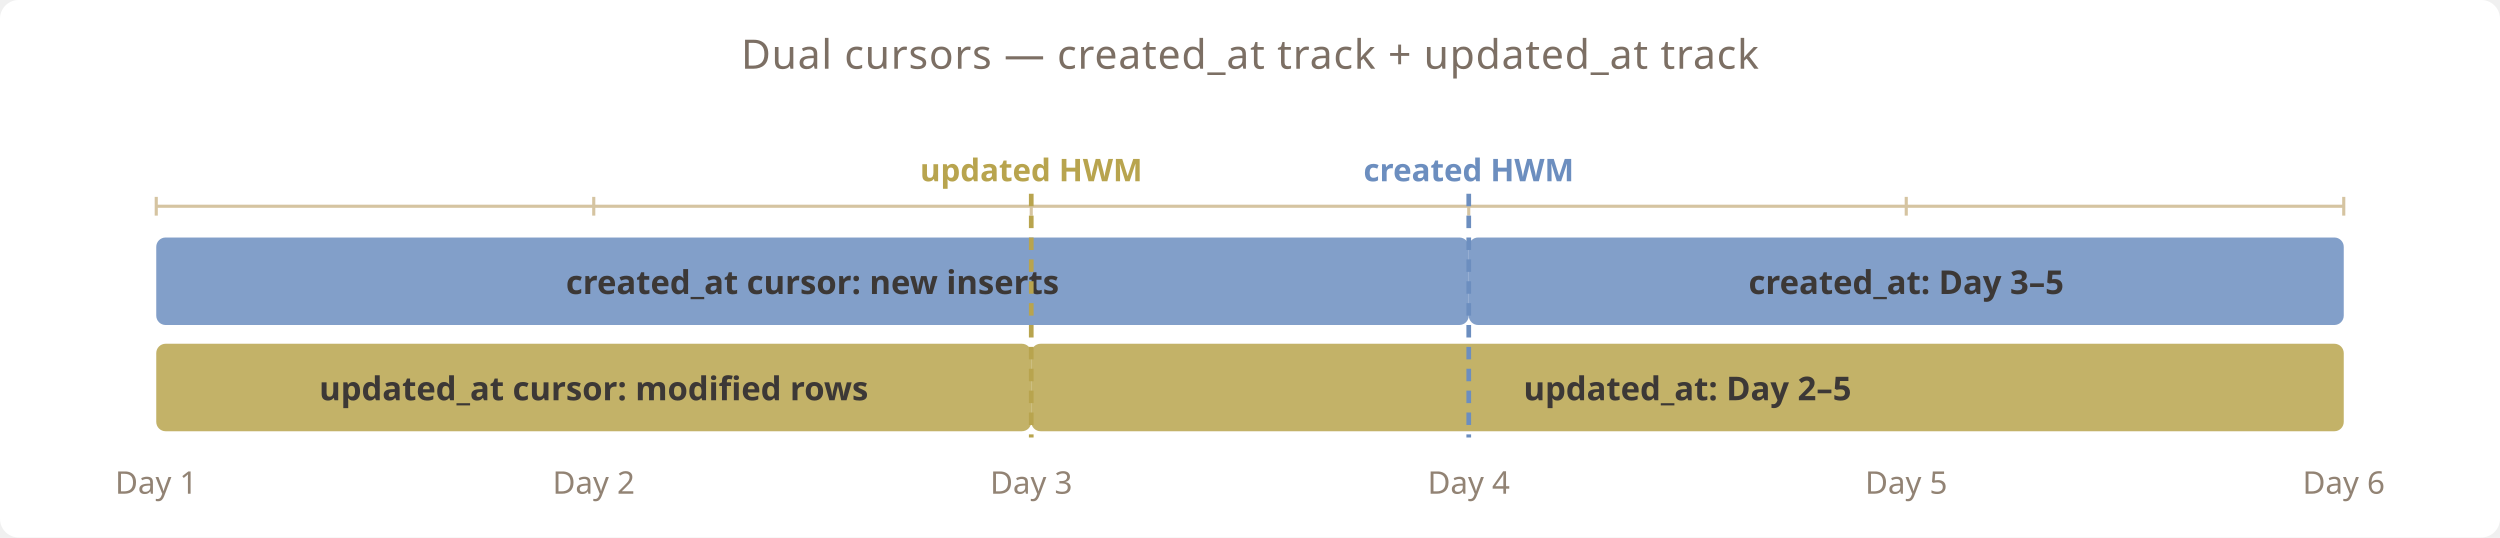
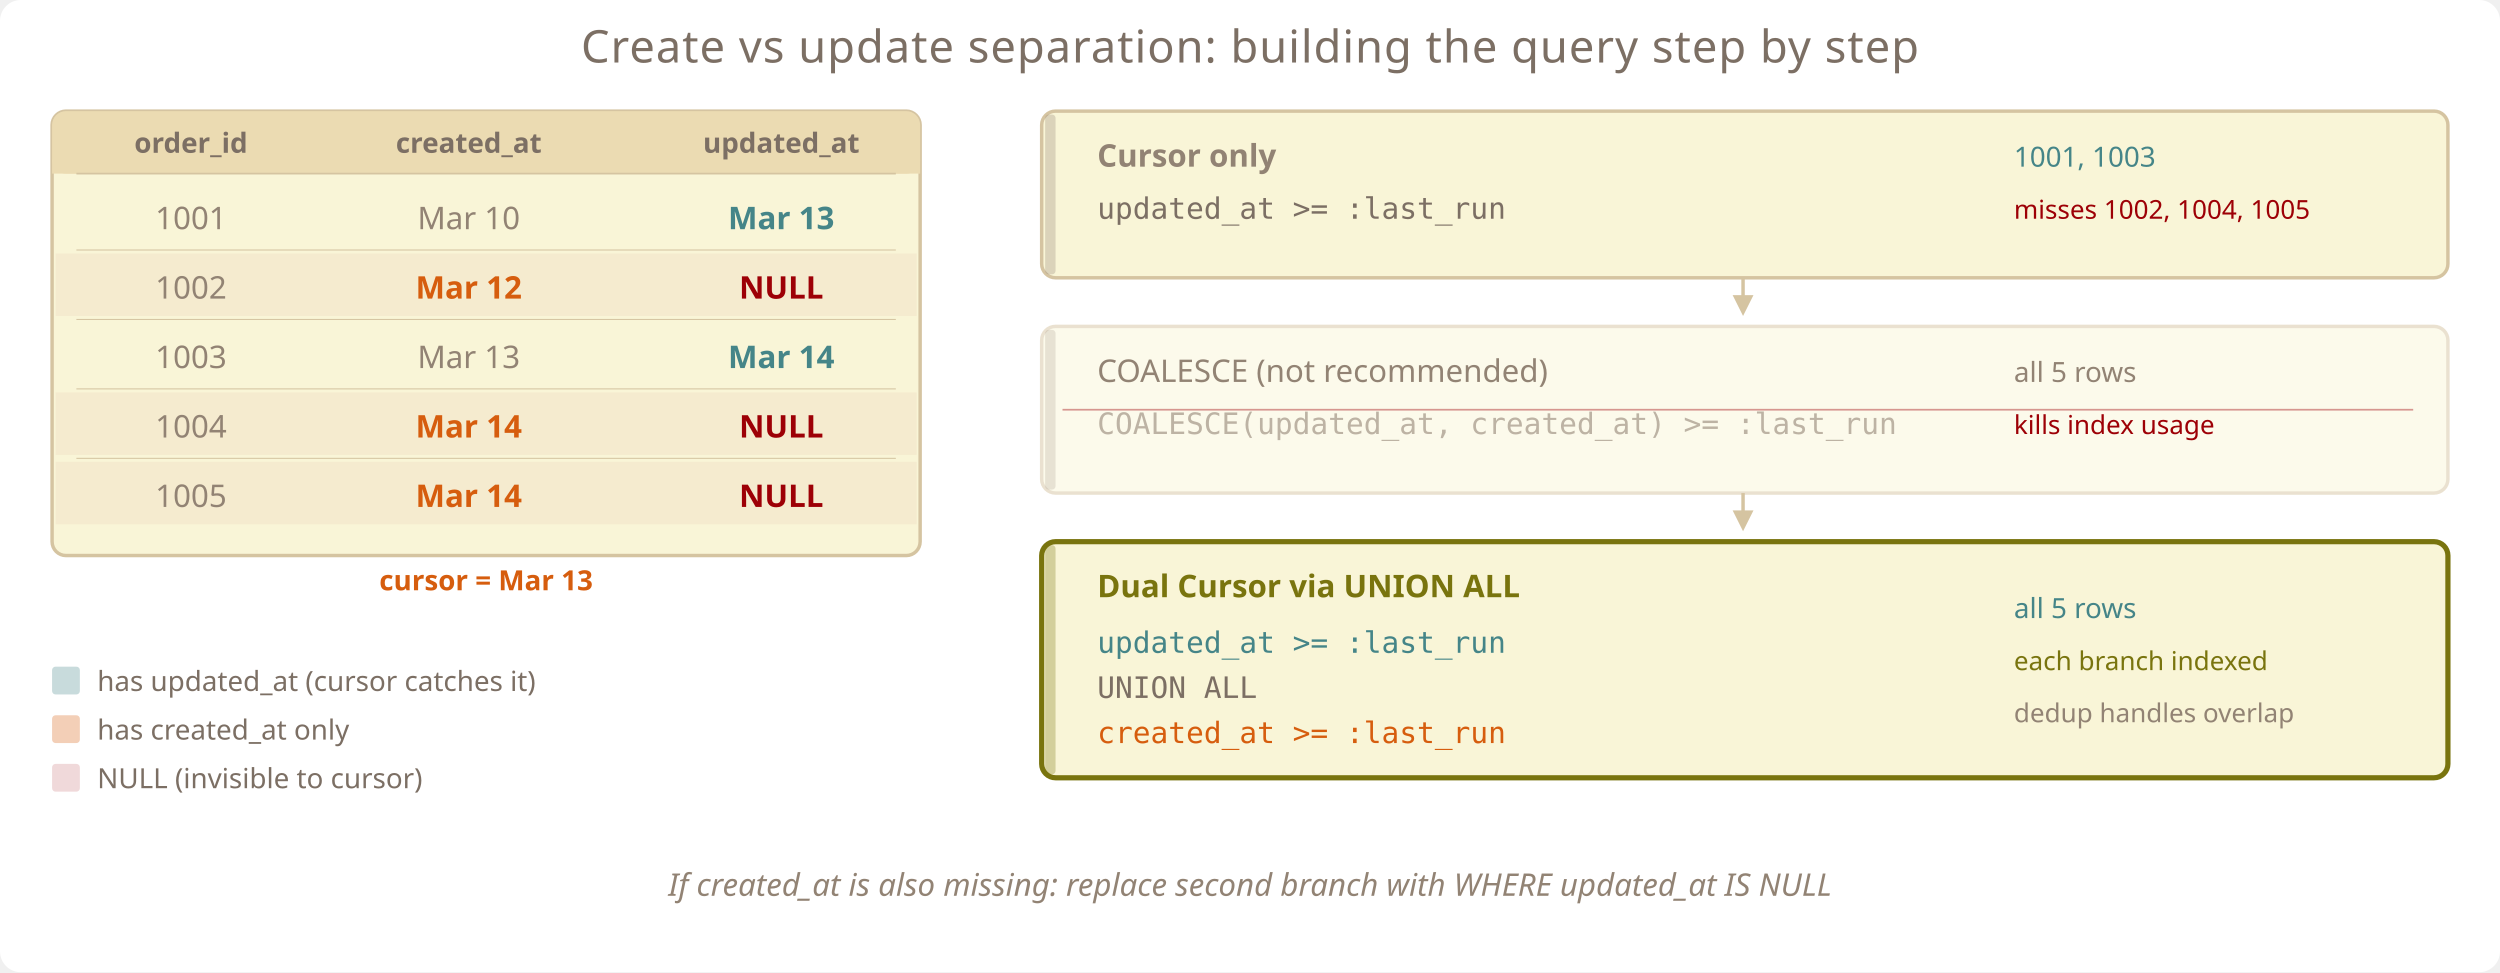
- <svg xmlns="http://www.w3.org/2000/svg" width="800" height="172" viewBox="0 0 800 172">
-   <rect x="0" y="0" width="800" height="172" fill="#ffffff" rx="6" />
-   <text x="400" y="22" text-anchor="middle" fill="#7c6f64" font-family="'Segoe UI', system-ui, sans-serif" font-size="13" letter-spacing="0.3">Dual cursors — created_at track + updated_at track</text>
-   <line x1="50" y1="66" x2="750" y2="66" stroke="#d5c4a1" stroke-width="1" />
-   <line x1="50" y1="63" x2="50" y2="69" stroke="#d5c4a1" stroke-width="1" />
-   <text x="50" y="158" text-anchor="middle" fill="#928374" font-family="'Segoe UI', system-ui, sans-serif" font-size="10">Day 1</text>
-   <line x1="190" y1="63" x2="190" y2="69" stroke="#d5c4a1" stroke-width="1" />
-   <text x="190" y="158" text-anchor="middle" fill="#928374" font-family="'Segoe UI', system-ui, sans-serif" font-size="10">Day 2</text>
-   <line x1="330" y1="63" x2="330" y2="69" stroke="#d5c4a1" stroke-width="1" />
-   <text x="330" y="158" text-anchor="middle" fill="#928374" font-family="'Segoe UI', system-ui, sans-serif" font-size="10">Day 3</text>
-   <line x1="470" y1="63" x2="470" y2="69" stroke="#d5c4a1" stroke-width="1" />
-   <text x="470" y="158" text-anchor="middle" fill="#928374" font-family="'Segoe UI', system-ui, sans-serif" font-size="10">Day 4</text>
-   <line x1="610" y1="63" x2="610" y2="69" stroke="#d5c4a1" stroke-width="1" />
-   <text x="610" y="158" text-anchor="middle" fill="#928374" font-family="'Segoe UI', system-ui, sans-serif" font-size="10">Day 5</text>
-   <line x1="750" y1="63" x2="750" y2="69" stroke="#d5c4a1" stroke-width="1" />
-   <text x="750" y="158" text-anchor="middle" fill="#928374" font-family="'Segoe UI', system-ui, sans-serif" font-size="10">Day 6</text>
-   <rect x="50" y="76" width="420" height="28" fill="#6c8ebf" rx="3" opacity="0.85" />
-   <g>
-     <defs>
-       <clipPath id="clip-o9py4n">
-         <rect x="54" y="76" width="412" height="28" />
-       </clipPath>
-     </defs>
-     <text x="260" y="90" text-anchor="middle" dominant-baseline="central" fill="#3c3836" font-family="'Segoe UI', system-ui, sans-serif" font-size="10.5" font-weight="600" clip-path="url(#clip-o9py4n)">created_at cursor: new inserts</text>
-   </g>
-   <rect x="470" y="76" width="280" height="28" fill="#6c8ebf" rx="3" opacity="0.85" />
-   <g>
-     <defs>
-       <clipPath id="clip-4s6nao">
-         <rect x="474" y="76" width="272" height="28" />
-       </clipPath>
-     </defs>
-     <text x="610" y="90" text-anchor="middle" dominant-baseline="central" fill="#3c3836" font-family="'Segoe UI', system-ui, sans-serif" font-size="10.5" font-weight="600" clip-path="url(#clip-4s6nao)">created_at: Day 3–5</text>
-   </g>
-   <rect x="50" y="110" width="280" height="28" fill="#b8a44e" rx="3" opacity="0.85" />
-   <g>
-     <defs>
-       <clipPath id="clip-17xgp4">
-         <rect x="54" y="110" width="272" height="28" />
-       </clipPath>
-     </defs>
-     <text x="190" y="124" text-anchor="middle" dominant-baseline="central" fill="#3c3836" font-family="'Segoe UI', system-ui, sans-serif" font-size="10.5" font-weight="600" clip-path="url(#clip-17xgp4)">updated_at cursor: modified rows</text>
-   </g>
-   <rect x="330" y="110" width="420" height="28" fill="#b8a44e" rx="3" opacity="0.85" />
-   <g>
-     <defs>
-       <clipPath id="clip-fht0fw">
-         <rect x="334" y="110" width="412" height="28" />
-       </clipPath>
-     </defs>
-     <text x="540" y="124" text-anchor="middle" dominant-baseline="central" fill="#3c3836" font-family="'Segoe UI', system-ui, sans-serif" font-size="10.5" font-weight="600" clip-path="url(#clip-fht0fw)">updated_at: Day 2–5</text>
-   </g>
-   <line x1="470" y1="62" x2="470" y2="140" stroke="#6c8ebf" stroke-width="1.5" stroke-dasharray="4,3" />
-   <text x="470" y="58" text-anchor="middle" fill="#6c8ebf" font-family="'Segoe UI', system-ui, sans-serif" font-size="10" font-weight="600">created HWM</text>
-   <line x1="330" y1="62" x2="330" y2="140" stroke="#b8a44e" stroke-width="1.5" stroke-dasharray="4,3" />
-   <text x="330" y="58" text-anchor="middle" fill="#b8a44e" font-family="'Segoe UI', system-ui, sans-serif" font-size="10" font-weight="600">updated HWM</text>
+ <svg xmlns="http://www.w3.org/2000/svg" width="720" height="280" viewBox="0 0 720 280">
+   <rect x="0" y="0" width="720" height="280" fill="#ffffff" rx="6" />
+   <text x="360" y="18" text-anchor="middle" fill="#7c6f64" font-family="'Segoe UI', system-ui, sans-serif" font-size="13" letter-spacing="0.3">Create vs update separation: building the query step by step</text>
+   <rect x="15" y="32" width="250" height="128" fill="#f9f5d7" stroke="#d5c4a1" stroke-width="1" rx="4" />
+   <rect x="15" y="32" width="250" height="18" fill="#ebdbb2" rx="4" />
+   <rect x="15" y="46" width="250" height="4" fill="#ebdbb2" />
+   <text x="55" y="44" text-anchor="middle" fill="#7c6f64" font-family="'Segoe UI', system-ui, sans-serif" font-size="8" font-weight="600">order_id</text>
+   <text x="135" y="44" text-anchor="middle" fill="#7c6f64" font-family="'Segoe UI', system-ui, sans-serif" font-size="8" font-weight="600">created_at</text>
+   <text x="225" y="44" text-anchor="middle" fill="#7c6f64" font-family="'Segoe UI', system-ui, sans-serif" font-size="8" font-weight="600">updated_at</text>
+   <line x1="22" y1="50" x2="258" y2="50" stroke="#d5c4a1" stroke-width="0.5" />
+   <text x="55" y="66" text-anchor="middle" fill="#928374" font-family="'Segoe UI', system-ui, sans-serif" font-size="9">1001</text>
+   <text x="135" y="66" text-anchor="middle" fill="#928374" font-family="'Segoe UI', system-ui, sans-serif" font-size="9">Mar 10</text>
+   <text x="225" y="66" text-anchor="middle" fill="#458588" font-family="'Segoe UI', system-ui, sans-serif" font-size="9" font-weight="600">Mar 13</text>
+   <line x1="22" y1="72" x2="258" y2="72" stroke="#d5c4a1" stroke-width="0.3" />
+   <rect x="16" y="73" width="248" height="18" fill="#9d0006" opacity="0.04" />
+   <text x="55" y="86" text-anchor="middle" fill="#928374" font-family="'Segoe UI', system-ui, sans-serif" font-size="9">1002</text>
+   <text x="135" y="86" text-anchor="middle" fill="#d65d0e" font-family="'Segoe UI', system-ui, sans-serif" font-size="9" font-weight="600">Mar 12</text>
+   <text x="225" y="86" text-anchor="middle" fill="#9d0006" font-family="'Segoe UI', system-ui, sans-serif" font-size="9" font-weight="600">NULL</text>
+   <line x1="22" y1="92" x2="258" y2="92" stroke="#d5c4a1" stroke-width="0.3" />
+   <text x="55" y="106" text-anchor="middle" fill="#928374" font-family="'Segoe UI', system-ui, sans-serif" font-size="9">1003</text>
+   <text x="135" y="106" text-anchor="middle" fill="#928374" font-family="'Segoe UI', system-ui, sans-serif" font-size="9">Mar 13</text>
+   <text x="225" y="106" text-anchor="middle" fill="#458588" font-family="'Segoe UI', system-ui, sans-serif" font-size="9" font-weight="600">Mar 14</text>
+   <line x1="22" y1="112" x2="258" y2="112" stroke="#d5c4a1" stroke-width="0.3" />
+   <rect x="16" y="113" width="248" height="18" fill="#9d0006" opacity="0.04" />
+   <text x="55" y="126" text-anchor="middle" fill="#928374" font-family="'Segoe UI', system-ui, sans-serif" font-size="9">1004</text>
+   <text x="135" y="126" text-anchor="middle" fill="#d65d0e" font-family="'Segoe UI', system-ui, sans-serif" font-size="9" font-weight="600">Mar 14</text>
+   <text x="225" y="126" text-anchor="middle" fill="#9d0006" font-family="'Segoe UI', system-ui, sans-serif" font-size="9" font-weight="600">NULL</text>
+   <line x1="22" y1="132" x2="258" y2="132" stroke="#d5c4a1" stroke-width="0.3" />
+   <rect x="16" y="133" width="248" height="18" fill="#9d0006" opacity="0.04" />
+   <text x="55" y="146" text-anchor="middle" fill="#928374" font-family="'Segoe UI', system-ui, sans-serif" font-size="9">1005</text>
+   <text x="135" y="146" text-anchor="middle" fill="#d65d0e" font-family="'Segoe UI', system-ui, sans-serif" font-size="9" font-weight="600">Mar 14</text>
+   <text x="225" y="146" text-anchor="middle" fill="#9d0006" font-family="'Segoe UI', system-ui, sans-serif" font-size="9" font-weight="600">NULL</text>
+   <text x="140" y="170" text-anchor="middle" fill="#d65d0e" font-family="'Segoe UI', system-ui, sans-serif" font-size="8" font-weight="600">cursor = Mar 13</text>
+   <rect x="300" y="32" width="405" height="48" fill="#f9f5d7" stroke="#d5c4a1" stroke-width="1" rx="4" />
+   <rect x="301" y="33" width="3" height="46" fill="#928374" opacity="0.3" rx="1" />
+   <text x="316" y="48" fill="#928374" font-family="'Segoe UI', system-ui, sans-serif" font-size="9" font-weight="600">Cursor only</text>
+   <text x="316" y="63" fill="#7c6f64" font-family="monospace" font-size="8.5">updated_at &gt;= :last_run</text>
+   <text x="580" y="48" fill="#458588" font-family="'Segoe UI', system-ui, sans-serif" font-size="8">1001, 1003</text>
+   <text x="580" y="63" fill="#9d0006" font-family="'Segoe UI', system-ui, sans-serif" font-size="7.5">misses 1002, 1004, 1005</text>
+   <path d="M 502,80 L 502,86" stroke="#d5c4a1" stroke-width="1" />
+   <polygon points="499,85 502,91 505,85" fill="#d5c4a1" />
+   <rect x="300" y="94" width="405" height="48" fill="#f9f5d7" stroke="#d5c4a1" stroke-width="1" rx="4" opacity="0.5" />
+   <rect x="301" y="95" width="3" height="46" fill="#928374" opacity="0.2" rx="1" />
+   <text x="316" y="110" fill="#928374" font-family="'Segoe UI', system-ui, sans-serif" font-size="9">COALESCE (not recommended)</text>
+   <text x="316" y="125" fill="#928374" font-family="monospace" font-size="8.5" opacity="0.6">COALESCE(updated_at, created_at) &gt;= :last_run</text>
+   <text x="580" y="110" fill="#928374" font-family="'Segoe UI', system-ui, sans-serif" font-size="8">all 5 rows</text>
+   <text x="580" y="125" fill="#9d0006" font-family="'Segoe UI', system-ui, sans-serif" font-size="7.5">kills index usage</text>
+   <line x1="306" y1="118" x2="695" y2="118" stroke="#9d0006" stroke-width="0.5" opacity="0.4" />
+   <path d="M 502,142 L 502,148" stroke="#d5c4a1" stroke-width="1" />
+   <polygon points="499,147 502,153 505,147" fill="#d5c4a1" />
+   <rect x="300" y="156" width="405" height="68" fill="#f9f5d7" stroke="#79740e" stroke-width="1.5" rx="4" />
+   <rect x="301" y="157" width="3" height="66" fill="#79740e" opacity="0.3" rx="1" />
+   <text x="316" y="172" fill="#79740e" font-family="'Segoe UI', system-ui, sans-serif" font-size="9" font-weight="600">Dual Cursor via UNION ALL</text>
+   <text x="316" y="188" fill="#458588" font-family="monospace" font-size="8.5">updated_at &gt;= :last_run</text>
+   <text x="316" y="201" fill="#7c6f64" font-family="monospace" font-size="8.5">UNION ALL</text>
+   <text x="316" y="214" fill="#d65d0e" font-family="monospace" font-size="8.5">created_at &gt;= :last_run</text>
+   <text x="580" y="178" fill="#458588" font-family="'Segoe UI', system-ui, sans-serif" font-size="8">all 5 rows</text>
+   <text x="580" y="193" fill="#79740e" font-family="'Segoe UI', system-ui, sans-serif" font-size="7.5">each branch indexed</text>
+   <text x="580" y="208" fill="#928374" font-family="'Segoe UI', system-ui, sans-serif" font-size="7.5">dedup handles overlap</text>
+   <rect x="15" y="192" width="8" height="8" fill="#458588" opacity="0.3" rx="1" />
+   <text x="28" y="199" fill="#7c6f64" font-family="'Segoe UI', system-ui, sans-serif" font-size="8">has updated_at (cursor catches it)</text>
+   <rect x="15" y="206" width="8" height="8" fill="#d65d0e" opacity="0.3" rx="1" />
+   <text x="28" y="213" fill="#7c6f64" font-family="'Segoe UI', system-ui, sans-serif" font-size="8">has created_at only</text>
+   <rect x="15" y="220" width="8" height="8" fill="#9d0006" opacity="0.15" rx="1" />
+   <text x="28" y="227" fill="#7c6f64" font-family="'Segoe UI', system-ui, sans-serif" font-size="8">NULL (invisible to cursor)</text>
+   <text x="360" y="258" text-anchor="middle" fill="#928374" font-family="'Segoe UI', system-ui, sans-serif" font-size="9" font-style="italic">If created_at is also missing: replace second branch with WHERE updated_at IS NULL</text>
</svg>
